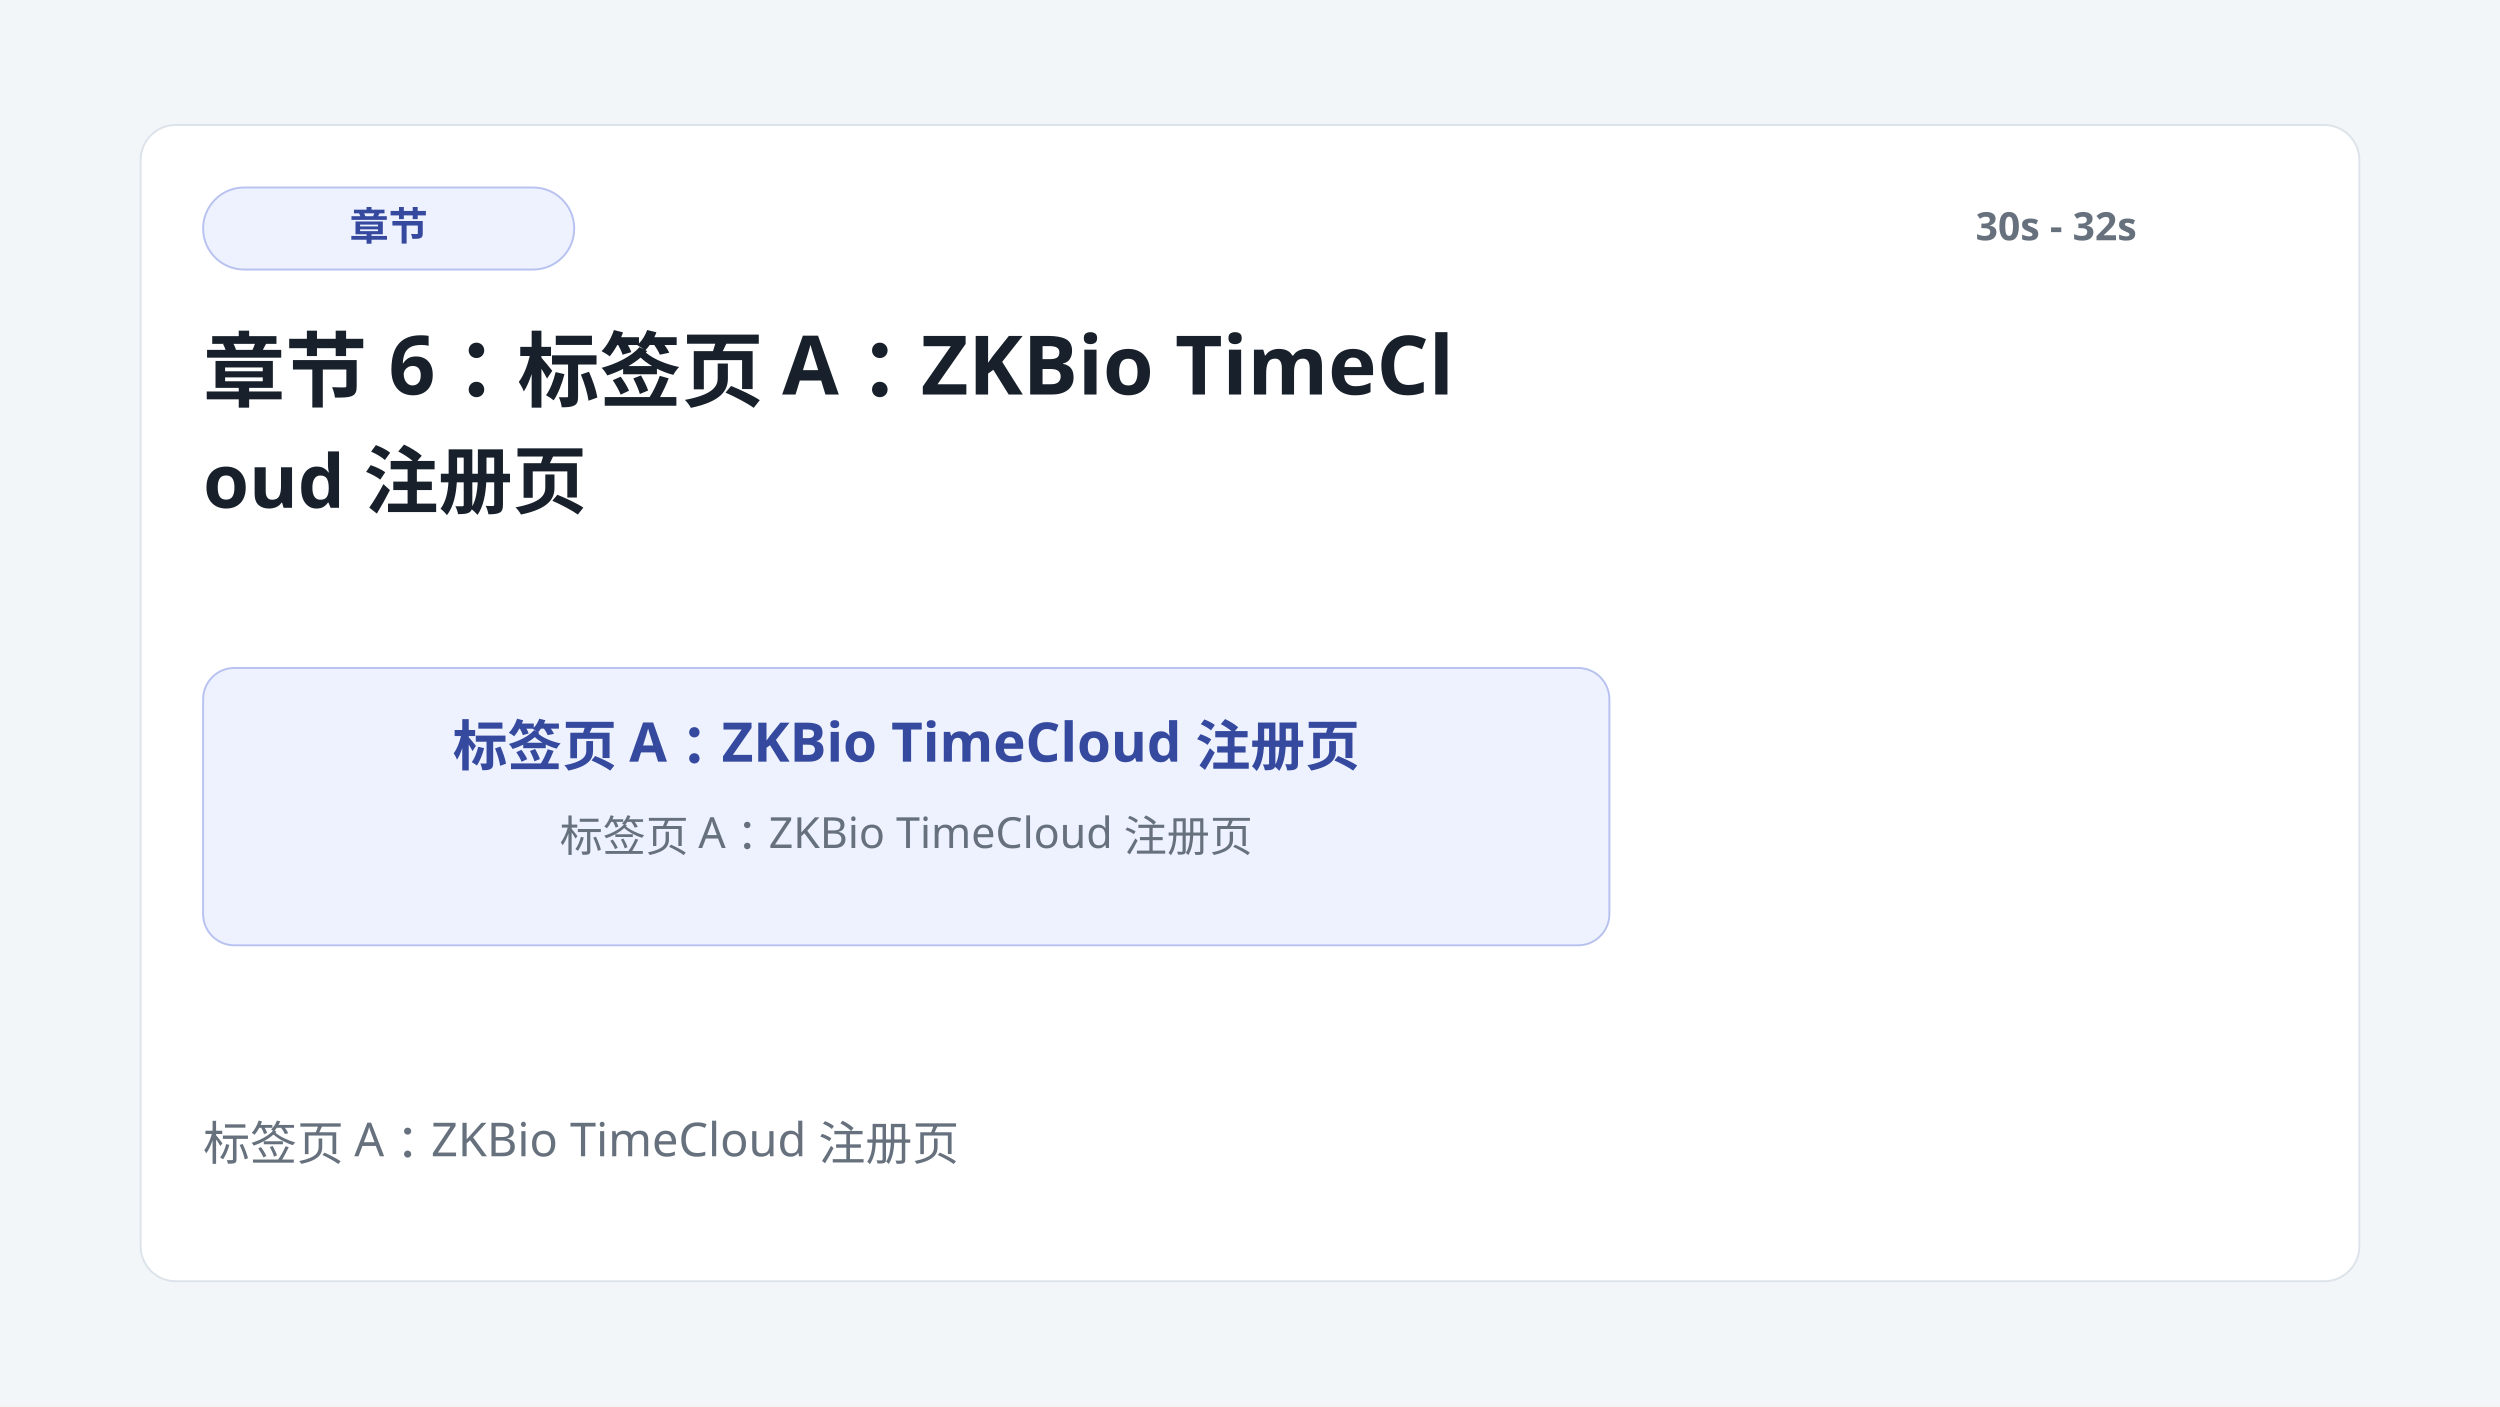
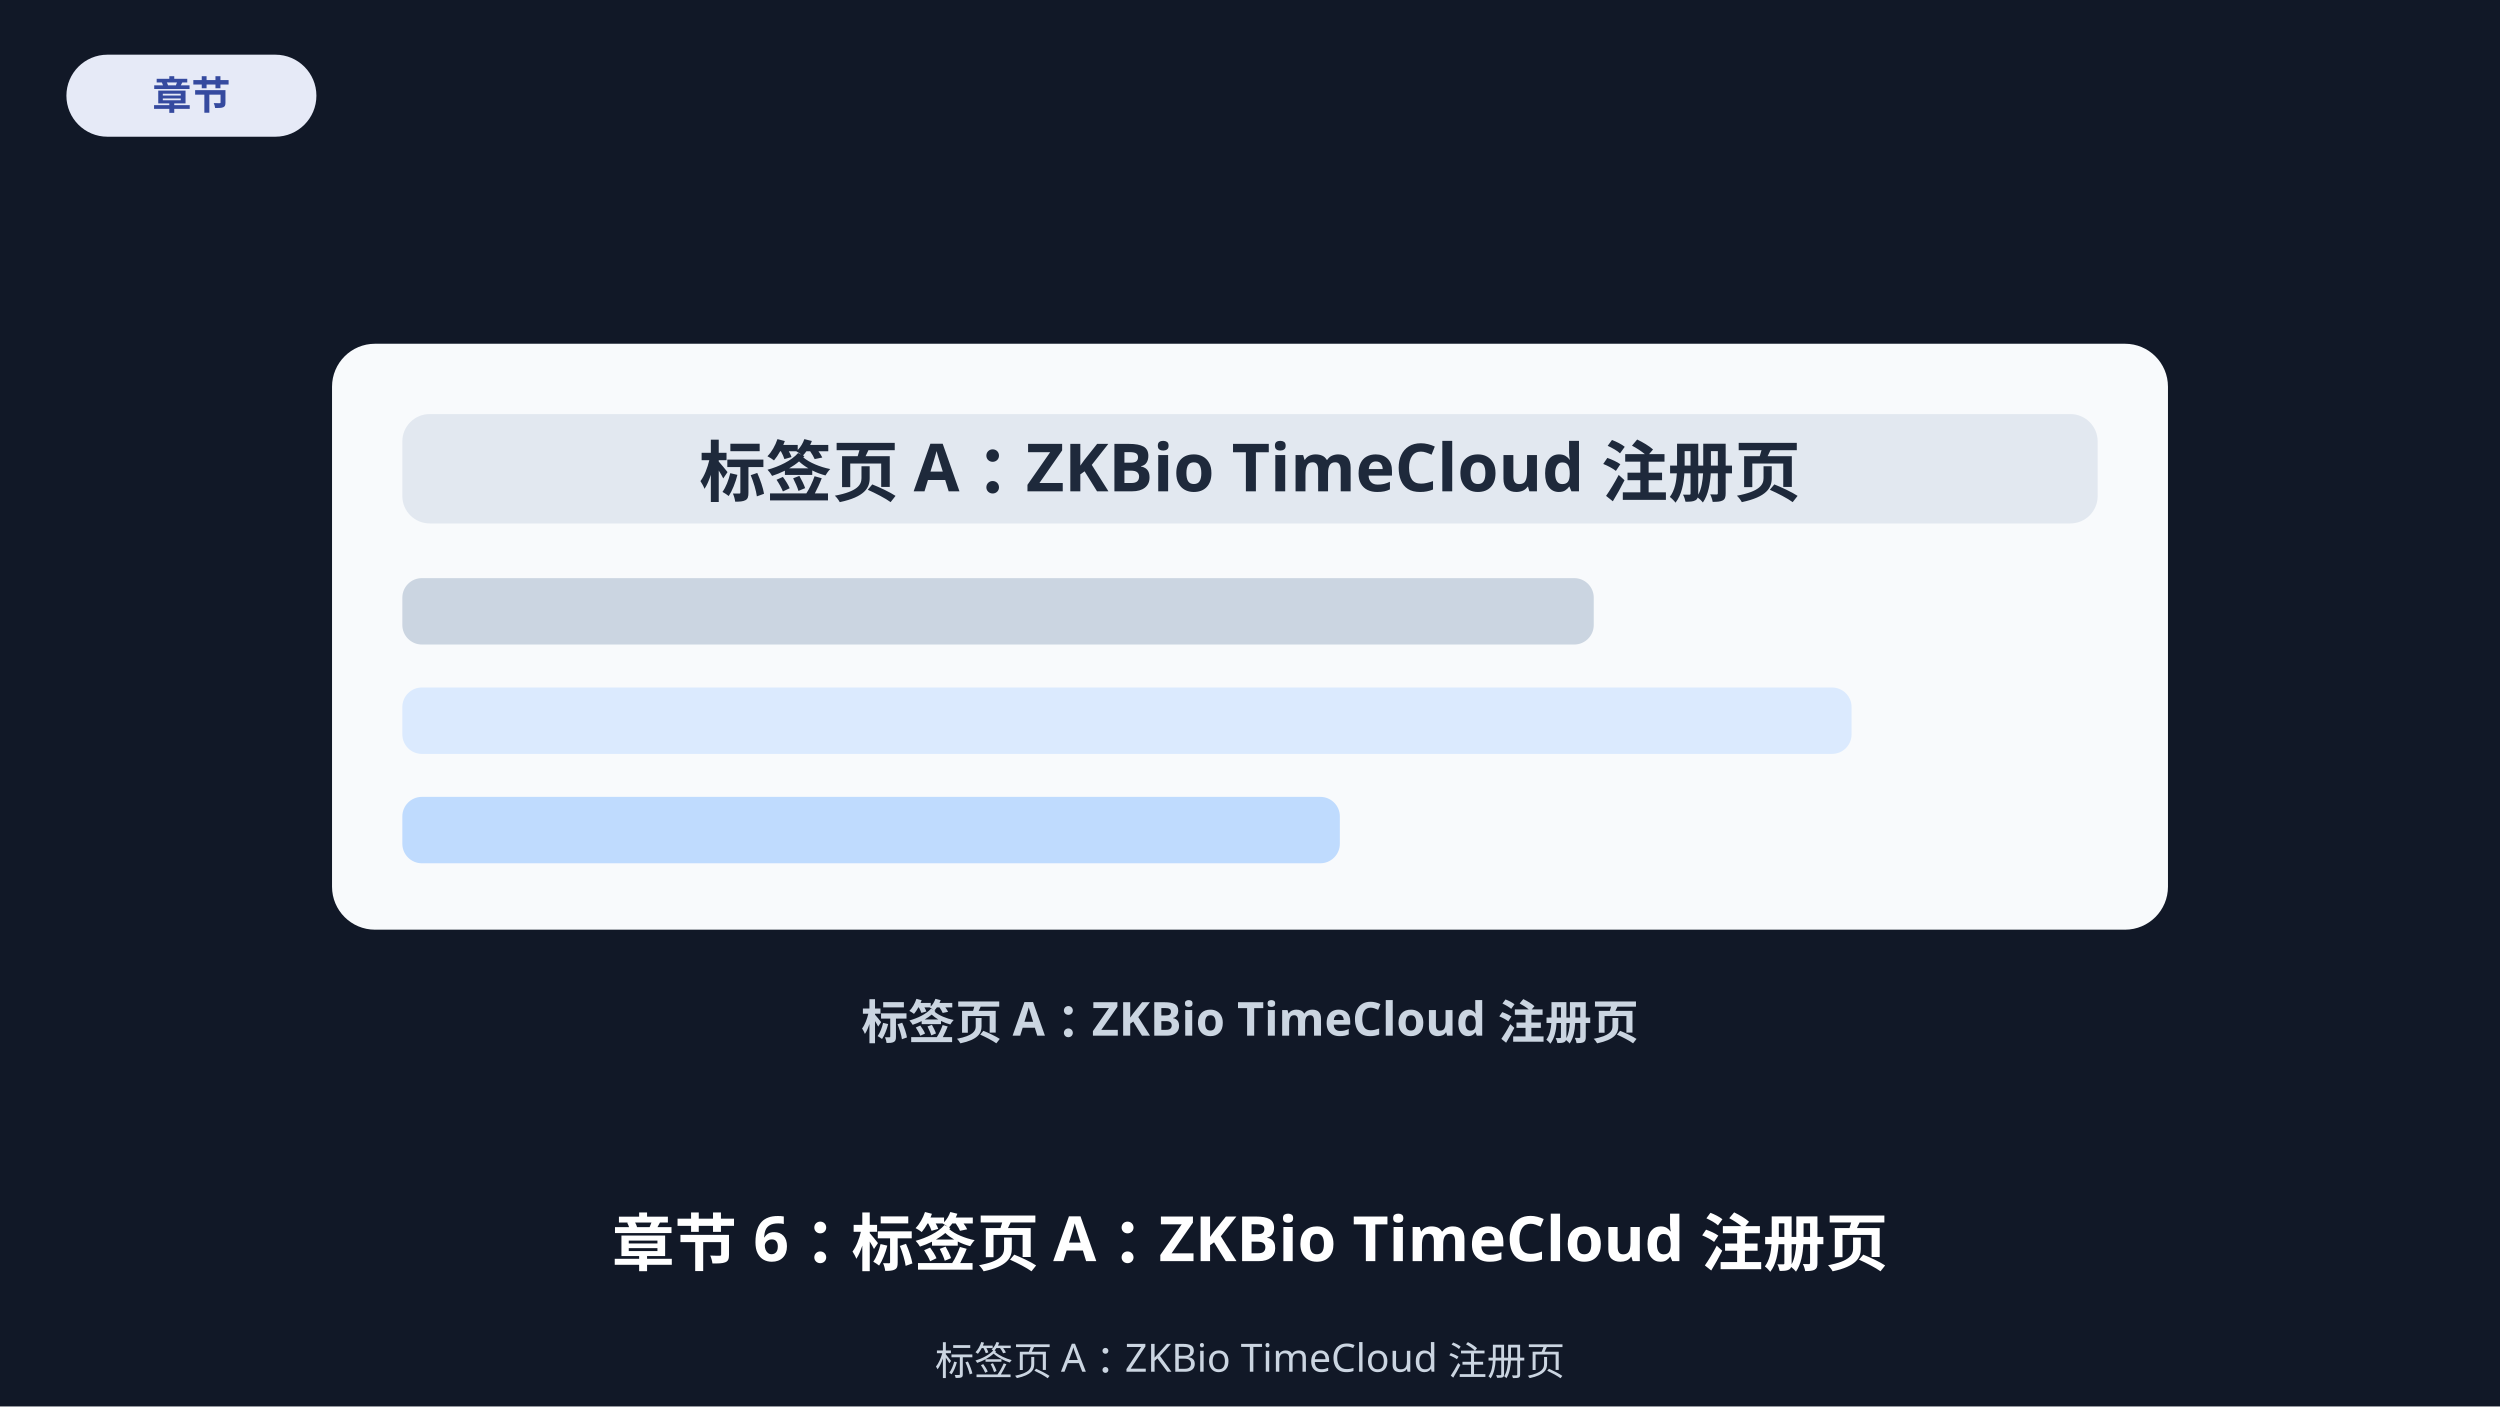
<svg xmlns="http://www.w3.org/2000/svg" width="1280" height="720" viewBox="0 0 1280 720">
-   <rect width="1280" height="720" fill="#f3f6f8" />
-   <rect x="72" y="64" width="1136" height="592" rx="18" fill="#ffffff" stroke="#dce3ea" />
-   <rect x="104" y="96" width="190" height="42" rx="21" fill="#eef2ff" stroke="#b8c2f0" />
-   <text x="199" y="123" text-anchor="middle" font-size="20" font-weight="700" fill="#354a9f" font-family="Microsoft YaHei, Segoe UI, sans-serif">章节</text>
-   <text x="1094" y="123" text-anchor="end" font-size="20" font-weight="700" fill="#66717d" font-family="Microsoft YaHei, Segoe UI, sans-serif">30s - 32s</text>
-   <text x="104" y="205" font-size="42" font-weight="800" fill="#18212b" font-family="Microsoft YaHei, Segoe UI, sans-serif">章节 6：标签页 A：ZKBio TimeCl</text>
-   <text x="104" y="260" font-size="38" font-weight="700" fill="#18212b" font-family="Microsoft YaHei, Segoe UI, sans-serif">oud 注册页</text>
-   <rect x="104" y="342" width="720" height="142" rx="16" fill="#eef2ff" stroke="#b8c2f0" />
-   <text x="464" y="392" text-anchor="middle" font-size="28" font-weight="800" fill="#354a9f" font-family="Microsoft YaHei, Segoe UI, sans-serif">标签页 A：ZKBio TimeCloud 注册页</text>
-   <text x="464" y="436" text-anchor="middle" font-size="22" fill="#66717d" font-family="Microsoft YaHei, Segoe UI, sans-serif">标签页 A：ZKBio TimeCloud 注册页</text>
-   <text x="104" y="594" font-size="24" fill="#66717d" font-family="Microsoft YaHei, Segoe UI, sans-serif">标签页 A：ZKBio TimeCloud 注册页</text>
+   <rect width="1280" height="720" fill="#111827" />
+   <rect x="170" y="176" width="940" height="300" rx="22" fill="#f8fafc" />
+   <rect x="206" y="212" width="868" height="56" rx="14" fill="#e2e8f0" />
+   <rect x="206" y="296" width="610" height="34" rx="10" fill="#cbd5e1" />
+   <rect x="206" y="352" width="742" height="34" rx="10" fill="#dbeafe" />
+   <rect x="206" y="408" width="480" height="34" rx="10" fill="#bfdbfe" />
+   <text x="640" y="254" text-anchor="middle" font-size="34" font-weight="900" fill="#1e293b" font-family="Microsoft YaHei, Segoe UI, sans-serif">标签页 A：ZKBio TimeCloud 注册页</text>
+   <text x="640" y="532" text-anchor="middle" font-size="24" font-weight="700" fill="#cbd5e1" font-family="Microsoft YaHei, Segoe UI, sans-serif">标签页 A：ZKBio TimeCloud 注册页</text>
+   <rect x="34" y="28" width="128" height="42" rx="21" fill="#eef2ff" opacity="0.96" />
+   <text x="98" y="56" text-anchor="middle" font-size="20" font-weight="800" fill="#354a9f" font-family="Microsoft YaHei, Segoe UI, sans-serif">章节</text>
+   <rect x="0" y="586" width="1280" height="134" fill="#111827" opacity="0.88" />
+   <text x="640" y="648" text-anchor="middle" font-size="32" font-weight="800" fill="#ffffff" font-family="Microsoft YaHei, Segoe UI, sans-serif">章节 6：标签页 A：ZKBio TimeCloud 注册页</text>
+   <text x="640" y="704" text-anchor="middle" font-size="20" fill="#cbd5e1" font-family="Microsoft YaHei, Segoe UI, sans-serif">标签页 A：ZKBio TimeCloud 注册页</text>
</svg>
